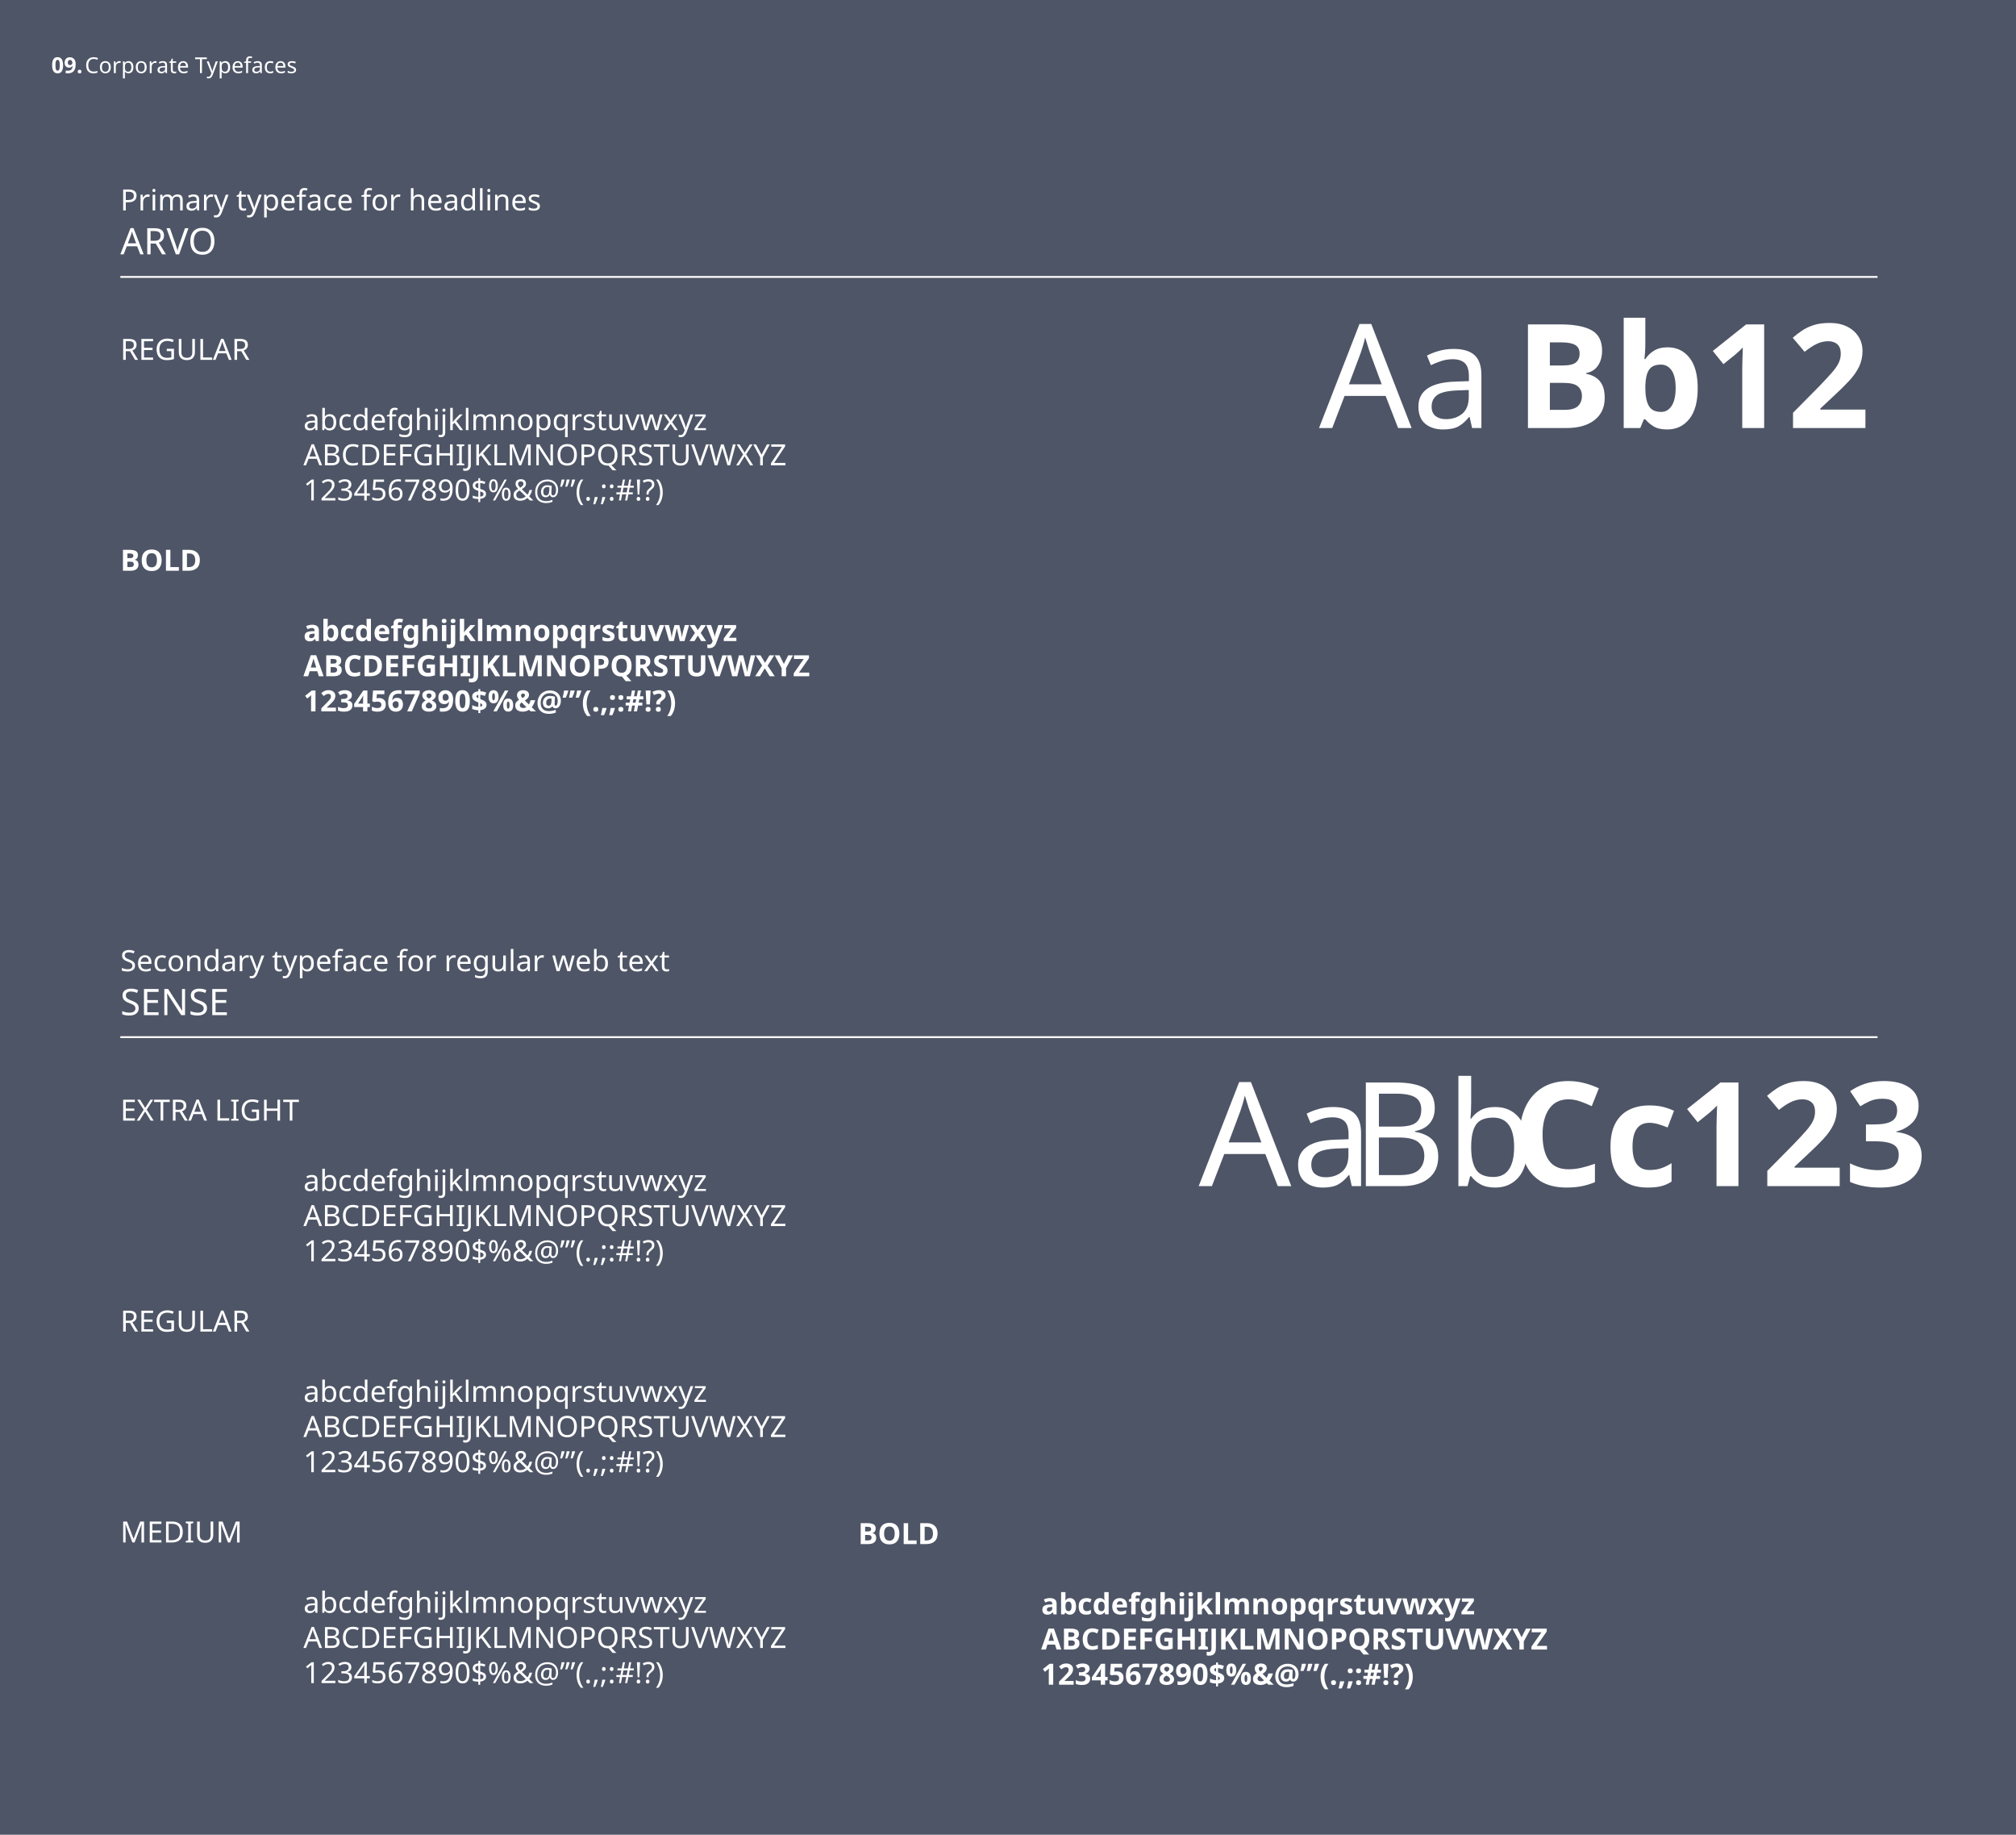
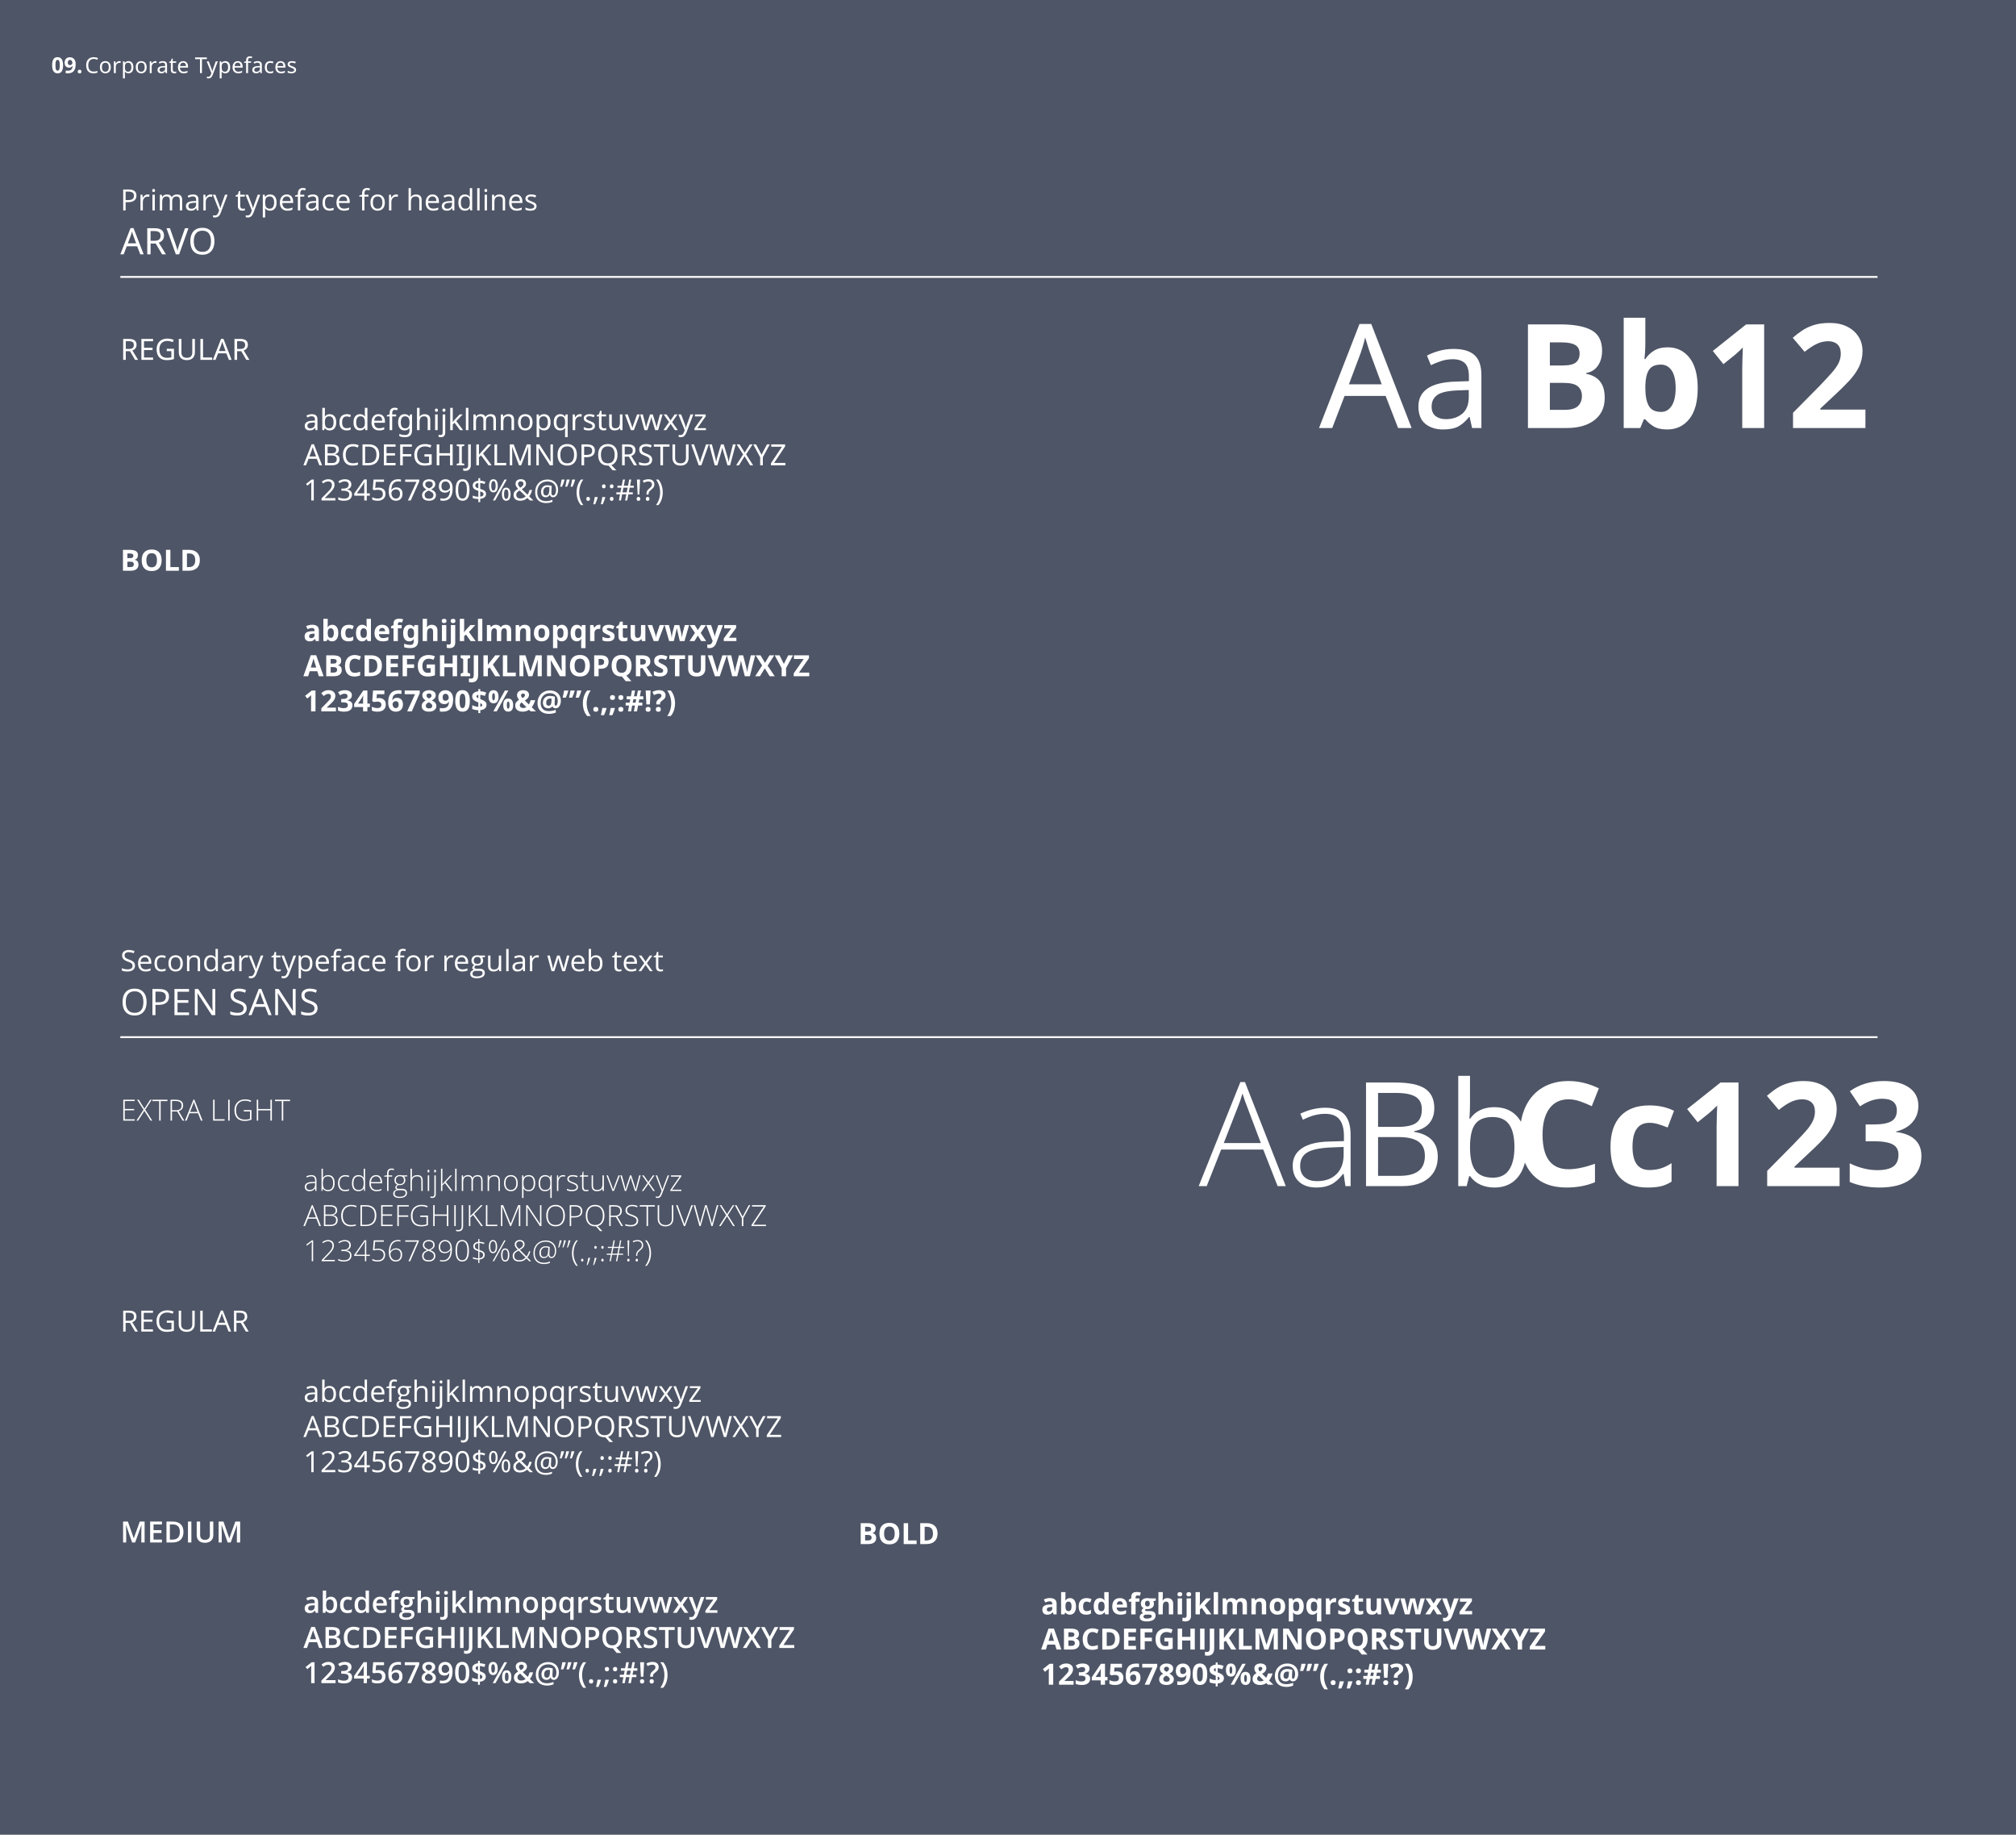
<svg xmlns="http://www.w3.org/2000/svg" id="svg2" version="1.1" xml:space="preserve" width="2753.15" height="2504.962" viewBox="0 0 2753.15 2504.962">
  <defs id="defs6">
    <clipPath clipPathUnits="userSpaceOnUse" id="clipPath18">
      <path d="m 0,2003.97 2202.52,0 L 2202.52,0 0,0 0,2003.97 Z" id="path20" />
    </clipPath>
    <clipPath clipPathUnits="userSpaceOnUse" id="clipPath130">
      <path d="m 0,2003.97 2202.52,0 L 2202.52,0 0,0 0,2003.97 Z" id="path132" />
    </clipPath>
  </defs>
  <g id="g10" transform="matrix(1.25,0,0,-1.25,0,2504.963)">
    <path d="m 0,0 2202.52,0 0,2003.971 L 0,2003.971 0,0 Z" style="fill:#4e5566;fill-opacity:1;fill-rule:nonzero;stroke:none" id="path12" />
    <g id="g14">
      <g id="g16" clip-path="url(#clipPath18)">
        <text transform="matrix(1,0,0,-0.9999899,1441.063,1536.464)" style="font-variant:normal;font-weight:normal;font-stretch:normal;font-size:158.511px;font-family:Arvo;-inkscape-font-specification:Arvo;writing-mode:lr-tb;fill:#ffffff;fill-opacity:1;fill-rule:nonzero;stroke:none" id="text22">
          <tspan x="0 123.322" y="0" id="tspan24">Aa</tspan>
        </text>
        <text transform="matrix(1,0,0,-0.9999899,1655.053,1536.464)" style="font-variant:normal;font-weight:bold;font-stretch:normal;font-size:158.511px;font-family:Arvo;-inkscape-font-specification:Arvo-Bold;writing-mode:lr-tb;fill:#ffffff;fill-opacity:1;fill-rule:nonzero;stroke:none" id="text26">
          <tspan x="0 111.275 216.209 283.259" y="0" id="tspan28">Bb12</tspan>
        </text>
        <text transform="matrix(1,0,0,-0.9999906,131.457,1774.146)" style="font-variant:normal;font-weight:200;font-stretch:normal;font-size:32px;font-family:'Sense ExtraLight';-inkscape-font-specification:Sense-ExtraLight;writing-mode:lr-tb;fill:#ffffff;fill-opacity:1;fill-rule:nonzero;stroke:none" id="text30">
-           <tspan x="0 15.808 25.312 30.944 56.992 71.648 81.152 96.032 103.84 112.736 127.616 144 158.944 166.688 181.344 193.856 209.44 217.248 224.672 241.664 251.168 258.976 275.36 290.944 305.6 322.048 328.288 333.92 350.304 365.888" y="0" id="tspan32">Primary typeface for headlines</tspan>
+           <tspan id="tspan32" y="0" x="0 15.808 25.312 30.944 56.992 71.648 81.152 96.032 103.84 112.736 127.616 144 158.944 166.688 181.344 193.856 209.44 217.248 224.672 241.664 251.168 258.976 275.36 290.944 305.6 322.048 328.288 333.92 350.304 365.888" style="-inkscape-font-specification:'Open Sans';font-family:'Open Sans';font-weight:normal;font-style:normal;font-stretch:normal;font-variant:normal">Primary typeface for headlines</tspan>
        </text>
        <text transform="matrix(1,0,0,-0.99999,131.457,1726.146)" style="font-variant:normal;font-weight:normal;font-stretch:normal;font-size:40px;font-family:Arvo;-inkscape-font-specification:Arvo;writing-mode:lr-tb;fill:#ffffff;fill-opacity:1;fill-rule:nonzero;stroke:none" id="text34">
          <tspan x="0 30.12 58.6 87.6" y="0" id="tspan36">ARVO</tspan>
        </text>
        <text transform="matrix(1,0,0,-0.9999906,131.457,1610.947)" style="font-variant:normal;font-weight:normal;font-stretch:normal;font-size:32px;font-family:Arvo;-inkscape-font-specification:Arvo;writing-mode:lr-tb;fill:#ffffff;fill-opacity:1;fill-rule:nonzero;stroke:none" id="text38">
          <tspan x="0 22.784 42.88 69.184 93.408 113.664 137.76" y="0" id="tspan40">REGULAR</tspan>
          <tspan x="200 217.504 237.088 254.56 274.368 292.736 304.384 323.136 344.288 354.56 364 384.096 394.496 426.528 447.872 467.008 486.528 505.376 520.384 535.904 547.808 568.896 586.08 611.712 628.736 647.104" y="76.8" id="tspan42">abcdefghijklmnopqrstuvwxyz</tspan>
          <tspan x="200 224.096 245.216 268.8 292.352 312.448 331.872 358.176 386.976 399.008 409.664 434.144 454.4 488.608 513.984 538.944 558.816 583.776 606.56 625.472 647.872 672.096 695.296 735.296 758.72 779.872" y="115.2" id="tspan44">ABCDEFGHIJKLMNOPQRSTUVWXYZ</tspan>
          <tspan x="200 213.408 230.592 247.936 267.488 285.28 304.8 321.632 341.568 361.408 382.176 401.088 428.128 451.072 487.168 496.64 512.704 523.968 531.104 540 548.192 556.384 578.624 589.28 605.92" y="153.6" id="tspan46">1234567890$%&amp;@’”(.,;:#!?)</tspan>
        </text>
        <text transform="matrix(1,0,0,-0.9999906,131.457,1380.55)" style="font-variant:normal;font-weight:bold;font-stretch:normal;font-size:32px;font-family:Arvo;-inkscape-font-specification:Arvo-Bold;writing-mode:lr-tb;fill:#ffffff;fill-opacity:1;fill-rule:nonzero;stroke:none" id="text48">
          <tspan x="0 21.664 46.976 68" y="0" id="tspan50">BOLD</tspan>
          <tspan x="200 220 240.384 258.816 280.704 299.232 311.968 332.192 353.856 366.208 375.904 398.56 410.752 444.448 467.264 486.72 508.096 528.928 546.272 563.488 576 598.016 617.664 647.328 666.624 686.016" y="76.8" id="tspan52">abcdefghijklmnopqrstuvwxyz</tspan>
          <tspan x="200 223.296 244.96 269.248 292.192 313.76 333.856 359.424 388.96 401.632 412.352 438.208 459.232 495.872 522.4 547.712 569.6 595.136 619.04 638.496 660.832 685.216 709.12 745.952 770.592 794.592" y="115.2" id="tspan54">ABCDEFGHIJKLMNOPQRSTUVWXYZ</tspan>
          <tspan x="200 212.736 231.136 248.128 267.36 286.208 304.384 322.976 341.408 359.392 379.648 399.104 427.744 448.64 484.064 492.384 507.712 518.976 527.232 535.552 543.968 552.384 576.416 587.296 605.92" y="153.6" id="tspan56">1234567890$%&amp;@’”(.,;:#!?)</tspan>
        </text>
        <text transform="matrix(1,0,0,-0.9999899,1309.607,708.4316)" style="font-variant:normal;font-weight:200;font-stretch:normal;font-size:158.511px;font-family:'Sense ExtraLight';-inkscape-font-specification:Sense-ExtraLight;writing-mode:lr-tb;fill:#ffffff;fill-opacity:1;fill-rule:nonzero;stroke:none" id="text58">
-           <tspan x="0 92.253" y="0" id="tspan60">Aa</tspan>
+           <tspan x="0 92.253" y="0" id="tspan60" style="-inkscape-font-specification:'Open Sans Light';font-family:'Open Sans';font-weight:300;font-style:normal;font-stretch:normal;font-variant:normal">Aa</tspan>
        </text>
        <text transform="matrix(1,0,0,-0.9999899,1476.836,708.4316)" style="font-variant:normal;font-weight:normal;font-stretch:normal;font-size:158.511px;font-family:'Sense Regular';-inkscape-font-specification:Sense-Regular;writing-mode:lr-tb;fill:#ffffff;fill-opacity:1;fill-rule:nonzero;stroke:none" id="text62">
-           <tspan x="0 88.132" y="0" id="tspan64">Bb</tspan>
+           <tspan x="0 88.132" y="0" id="tspan64" style="-inkscape-font-specification:'Open Sans';font-family:'Open Sans';font-weight:normal;font-style:normal;font-stretch:normal;font-variant:normal">Bb</tspan>
        </text>
        <text transform="matrix(1,0,0,-0.9999899,1651.357,708.4316)" style="font-variant:normal;font-weight:bold;font-stretch:normal;font-size:158.511px;font-family:'Sense Bold';-inkscape-font-specification:Sense-Bold;writing-mode:lr-tb;fill:#ffffff;fill-opacity:1;fill-rule:nonzero;stroke:none" id="text66">
-           <tspan x="0 83.694 150.903 234.121 317.339" y="0" id="tspan68">Cc123</tspan>
+           <tspan x="0 83.694 150.903 234.121 317.339" y="0" id="tspan68" style="-inkscape-font-specification:'Open Sans Bold';font-family:'Open Sans';font-weight:bold;font-style:normal;font-stretch:normal;font-variant:normal">Cc123</tspan>
        </text>
        <text transform="matrix(1,0,0,-0.9999906,131.458,943.1616)" style="font-variant:normal;font-weight:200;font-stretch:normal;font-size:32px;font-family:'Sense ExtraLight';-inkscape-font-specification:Sense-ExtraLight;writing-mode:lr-tb;fill:#ffffff;fill-opacity:1;fill-rule:nonzero;stroke:none" id="text70">
-           <tspan x="0 15.2 30.784 43.296 60.288 76.672 93.12 107.776 117.28 132.16 139.968 148.864 163.744 180.128 195.072 202.816 217.472 229.984 245.568 253.376 260.8 277.792 287.296 295.104 303.328 318.912 335.392 351.68 357.92 372.576 382.08 389.888 413.12 428.704 445.472 453.28 460.896 475.84 490.72" y="0" id="tspan72">Secondary typeface for regular web text</tspan>
+           <tspan x="0 15.2 30.784 43.296 60.288 76.672 93.12 107.776 117.28 132.16 139.968 148.864 163.744 180.128 195.072 202.816 217.472 229.984 245.568 253.376 260.8 277.792 287.296 295.104 303.328 318.912 335.392 351.68 357.92 372.576 382.08 389.888 413.12 428.704 445.472 453.28 460.896 475.84 490.72" y="0" id="tspan72" style="-inkscape-font-specification:'Open Sans';font-family:'Open Sans';font-weight:normal;font-style:normal;font-stretch:normal;font-variant:normal">Secondary typeface for regular web text</tspan>
        </text>
        <text transform="matrix(1,0,0,-0.99999,131.458,895.162)" style="font-variant:normal;font-weight:normal;font-stretch:normal;font-size:40px;font-family:'Sense Regular';-inkscape-font-specification:Sense-Regular;writing-mode:lr-tb;fill:#ffffff;fill-opacity:1;fill-rule:nonzero;stroke:none" id="text74">
-           <tspan x="0 19.8 39.48 64.36 84.16" y="0" id="tspan76">SENSE</tspan>
+           <tspan id="tspan76" style="font-style:normal;font-variant:normal;font-weight:normal;font-stretch:normal;font-family:'Open Sans';-inkscape-font-specification:'Open Sans'" x="0" y="0">OPEN SANS</tspan>
        </text>
        <text transform="matrix(1,0,0,-0.9999906,131.458,779.963)" style="font-variant:normal;font-weight:200;font-stretch:normal;font-size:32px;font-family:'Sense ExtraLight';-inkscape-font-specification:Sense-ExtraLight;writing-mode:lr-tb;fill:#ffffff;fill-opacity:1;fill-rule:nonzero;stroke:none" id="text78">
-           <tspan x="0 15.072 32.384 47.936 63.552 81.376 88.864 102.592 108.608 127.968 147.072" y="0" id="tspan80">EXTRA LIGHT</tspan>
-           <tspan x="200 214.336 230.784 243.936 260.064 274.688 281.792 297.952 314.016 319.328 324.64 337.92 343.84 369.568 385.632 402.304 418.368 434.528 443.712 456 464.576 480.544 494.112 517.344 531.904 546.464" y="76.8" id="tspan82">abcdefghijklmnopqrstuvwxyz</tspan>
-           <tspan x="200 217.824 233.952 250.496 269.184 284.256 298.976 318.336 337.44 343.456 355.904 371.68 385.408 408.128 427.648 448.544 464.032 485.44 501.056 515.936 531.488 550.848 567.904 594.048 611.36 627.36" y="115.2" id="tspan84">ABCDEFGHIJKLMNOPQRSTUVWXYZ</tspan>
-           <tspan x="200 216 232 248 264 280 296 312 328 344 360 376 404.032 424.928 450.848 458.368 469.664 477.152 484.384 491.488 498.688 505.888 525.952 533.152 547.136" y="153.6" id="tspan86">1234567890$%&amp;@’”(.,;:#!?)</tspan>
+           <tspan x="0 15.072 32.384 47.936 63.552 81.376 88.864 102.592 108.608 127.968 147.072" id="tspan80" y="0" style="-inkscape-font-specification:'Open Sans Light';font-family:'Open Sans';font-weight:300;font-style:normal;font-stretch:normal;font-variant:normal">EXTRA LIGHT</tspan>
+           <tspan x="200 214.336 230.784 243.936 260.064 274.688 281.792 297.952 314.016 319.328 324.64 337.92 343.84 369.568 385.632 402.304 418.368 434.528 443.712 456 464.576 480.544 494.112 517.344 531.904 546.464" y="76.8" id="tspan82" style="-inkscape-font-specification:'Open Sans Light';font-family:'Open Sans';font-weight:300;font-style:normal;font-stretch:normal;font-variant:normal">abcdefghijklmnopqrstuvwxyz</tspan>
+           <tspan x="200 217.824 233.952 250.496 269.184 284.256 298.976 318.336 337.44 343.456 355.904 371.68 385.408 408.128 427.648 448.544 464.032 485.44 501.056 515.936 531.488 550.848 567.904 594.048 611.36 627.36" y="115.2" id="tspan84" style="-inkscape-font-specification:'Open Sans Light';font-family:'Open Sans';font-weight:300;font-style:normal;font-stretch:normal;font-variant:normal">ABCDEFGHIJKLMNOPQRSTUVWXYZ</tspan>
+           <tspan x="200 216 232 248 264 280 296 312 328 344 360 376 404.032 424.928 450.848 458.368 469.664 477.152 484.384 491.488 498.688 505.888 525.952 533.152 547.136" y="153.6" id="tspan86" style="-inkscape-font-specification:'Open Sans Light';font-family:'Open Sans';font-weight:300;font-style:normal;font-stretch:normal;font-variant:normal">1234567890$%&amp;@’”(.,;:#!?)</tspan>
        </text>
        <text transform="matrix(1,0,0,-0.9999906,131.458,549.5652)" style="font-variant:normal;font-weight:normal;font-stretch:normal;font-size:32px;font-family:'Sense Regular';-inkscape-font-specification:Sense-Regular;writing-mode:lr-tb;fill:#ffffff;fill-opacity:1;fill-rule:nonzero;stroke:none" id="text88">
-           <tspan x="0 16.672 31.776 50.88 70.528 84.736 104.096" y="0" id="tspan90">REGULAR</tspan>
-           <tspan x="200 214.656 231.296 243.968 260.48 275.744 283.712 300.256 316.704 323.648 330.592 345.984 352.928 378.56 395.008 412.128 428.512 445.056 455.232 468.064 477.76 494.016 508.992 532.256 547.68 563.392" y="76.8" id="tspan92">abcdefghijklmnopqrstuvwxyz</tspan>
-           <tspan x="200 219.36 236.352 253.152 272.32 288.064 303.232 322.336 341.888 349.088 361.856 379.84 394.048 417.472 437.376 458.848 475.36 496.832 513.504 529.344 545.184 564.832 583.296 609.312 627.616 644.8" y="115.2" id="tspan94">ABCDEFGHIJKLMNOPQRSTUVWXYZ</tspan>
-           <tspan x="200 216 232 248 264 280 296 312 328 344 360 376 404.8 426.464 452.992 461.312 474.656 483.232 491.424 499.968 508.512 516.672 537.216 545.44 559.872" y="153.6" id="tspan96">1234567890$%&amp;@’”(.,;:#!?)</tspan>
+           <tspan x="0 16.672 31.776 50.88 70.528 84.736 104.096" y="0" id="tspan90" style="-inkscape-font-specification:'Open Sans';font-family:'Open Sans';font-weight:normal;font-style:normal;font-stretch:normal;font-variant:normal">REGULAR</tspan>
+           <tspan x="200 214.656 231.296 243.968 260.48 275.744 283.712 300.256 316.704 323.648 330.592 345.984 352.928 378.56 395.008 412.128 428.512 445.056 455.232 468.064 477.76 494.016 508.992 532.256 547.68 563.392" y="76.8" id="tspan92" style="-inkscape-font-specification:'Open Sans';font-family:'Open Sans';font-weight:normal;font-style:normal;font-stretch:normal;font-variant:normal">abcdefghijklmnopqrstuvwxyz</tspan>
+           <tspan x="200 219.36 236.352 253.152 272.32 288.064 303.232 322.336 341.888 349.088 361.856 379.84 394.048 417.472 437.376 458.848 475.36 496.832 513.504 529.344 545.184 564.832 583.296 609.312 627.616 644.8" y="115.2" id="tspan94" style="-inkscape-font-specification:'Open Sans';font-family:'Open Sans';font-weight:normal;font-style:normal;font-stretch:normal;font-variant:normal">ABCDEFGHIJKLMNOPQRSTUVWXYZ</tspan>
+           <tspan x="200 216 232 248 264 280 296 312 328 344 360 376 404.8 426.464 452.992 461.312 474.656 483.232 491.424 499.968 508.512 516.672 537.216 545.44 559.872" y="153.6" id="tspan96" style="-inkscape-font-specification:'Open Sans';font-family:'Open Sans';font-weight:normal;font-style:normal;font-stretch:normal;font-variant:normal">1234567890$%&amp;@’”(.,;:#!?)</tspan>
        </text>
        <text transform="matrix(1,0,0,-0.9999906,131.458,319.1673)" style="font-variant:normal;font-weight:500;font-stretch:normal;font-size:32px;font-family:'Sense Medium';-inkscape-font-specification:Sense-Medium;writing-mode:lr-tb;fill:#ffffff;fill-opacity:1;fill-rule:nonzero;stroke:none" id="text98">
-           <tspan x="0 23.552 39.328 58.624 66.144 85.728" y="0" id="tspan100">MEDIUM</tspan>
-           <tspan x="200 215.04 231.584 243.84 260.288 275.648 284.64 301.12 317.472 324.672 331.872 347.008 354.208 379.52 395.872 412.8 429.184 445.664 456.192 469.344 479.584 495.808 511.296 534.592 549.984 565.984" y="76.8" id="tspan102">abcdefghijklmnopqrstuvwxyz</tspan>
-           <tspan x="200 220 237.184 253.952 273.248 289.024 304.096 323.232 342.624 350.144 363.168 380.672 394.912 418.464 438.272 459.84 476.576 498.112 515.136 531.168 547.328 566.912 586.048 612.64 630.912 648.832" y="115.2" id="tspan104">ABCDEFGHIJKLMNOPQRSTUVWXYZ</tspan>
-           <tspan x="200 216 232 248 264 280 296 312 328 344 360 376 405.12 427.104 454.272 462.688 477.088 486.016 494.144 503.008 511.872 520 541.088 549.344 564.224" y="153.6" id="tspan106">1234567890$%&amp;@’”(.,;:#!?)</tspan>
+           <tspan x="0 23.552 39.328 58.624 66.144 85.728" y="0" id="tspan100" style="-inkscape-font-specification:'Open Sans Semi-Bold';font-family:'Open Sans';font-weight:600;font-style:normal;font-stretch:normal;font-variant:normal">MEDIUM</tspan>
+           <tspan x="200 215.04 231.584 243.84 260.288 275.648 284.64 301.12 317.472 324.672 331.872 347.008 354.208 379.52 395.872 412.8 429.184 445.664 456.192 469.344 479.584 495.808 511.296 534.592 549.984 565.984" y="76.8" id="tspan102" style="-inkscape-font-specification:'Open Sans Semi-Bold';font-family:'Open Sans';font-weight:600;font-style:normal;font-stretch:normal;font-variant:normal">abcdefghijklmnopqrstuvwxyz</tspan>
+           <tspan x="200 220 237.184 253.952 273.248 289.024 304.096 323.232 342.624 350.144 363.168 380.672 394.912 418.464 438.272 459.84 476.576 498.112 515.136 531.168 547.328 566.912 586.048 612.64 630.912 648.832" y="115.2" id="tspan104" style="-inkscape-font-specification:'Open Sans Semi-Bold';font-family:'Open Sans';font-weight:600;font-style:normal;font-stretch:normal;font-variant:normal">ABCDEFGHIJKLMNOPQRSTUVWXYZ</tspan>
+           <tspan x="200 216 232 248 264 280 296 312 328 344 360 376 405.12 427.104 454.272 462.688 477.088 486.016 494.144 503.008 511.872 520 541.088 549.344 564.224" y="153.6" id="tspan106" style="-inkscape-font-specification:'Open Sans Semi-Bold';font-family:'Open Sans';font-weight:600;font-style:normal;font-stretch:normal;font-variant:normal">1234567890$%&amp;@’”(.,;:#!?)</tspan>
        </text>
        <text transform="matrix(1,0,0,-0.9999906,937.442,317.4393)" style="font-variant:normal;font-weight:bold;font-stretch:normal;font-size:32px;font-family:'Sense Bold';-inkscape-font-specification:Sense-Bold;writing-mode:lr-tb;fill:#ffffff;fill-opacity:1;fill-rule:nonzero;stroke:none" id="text108">
-           <tspan x="0 17.056 38.688 52.96" y="0" id="tspan110">BOLD</tspan>
-           <tspan x="200 215.392 231.84 243.968 260.352 275.776 285.76 302.176 318.432 325.856 333.28 348.896 356.32 381.312 397.568 414.272 430.624 447.04 457.92 471.072 481.856 498.048 514.048 537.376 552.736 569.024" y="76.8" id="tspan112">abcdefghijklmnopqrstuvwxyz</tspan>
-           <tspan x="200 220.64 237.696 254.432 273.856 289.664 304.32 323.168 342.368 350.176 363.456 381.312 395.584 419.264 438.976 460.608 477.568 499.168 516.544 532.128 548.576 568.096 587.904 615.072 633.312 651.968" y="115.2" id="tspan114">ABCDEFGHIJKLMNOPQRSTUVWXYZ</tspan>
-           <tspan x="200 216 232 248 264 280 296 312 328 344 360 376 405.44 427.744 455.52 464.032 479.456 488.736 496.8 505.312 514.496 522.56 544.192 552.448 567.776" y="153.6" id="tspan116">1234567890$%&amp;@’”(.,;:#!?)</tspan>
+           <tspan x="0 17.056 38.688 52.96" y="0" id="tspan110" style="-inkscape-font-specification:'Open Sans Bold';font-family:'Open Sans';font-weight:bold;font-style:normal;font-stretch:normal;font-variant:normal">BOLD</tspan>
+           <tspan x="200 215.392 231.84 243.968 260.352 275.776 285.76 302.176 318.432 325.856 333.28 348.896 356.32 381.312 397.568 414.272 430.624 447.04 457.92 471.072 481.856 498.048 514.048 537.376 552.736 569.024" y="76.8" id="tspan112" style="-inkscape-font-specification:'Open Sans Bold';font-family:'Open Sans';font-weight:bold;font-style:normal;font-stretch:normal;font-variant:normal">abcdefghijklmnopqrstuvwxyz</tspan>
+           <tspan x="200 220.64 237.696 254.432 273.856 289.664 304.32 323.168 342.368 350.176 363.456 381.312 395.584 419.264 438.976 460.608 477.568 499.168 516.544 532.128 548.576 568.096 587.904 615.072 633.312 651.968" y="115.2" id="tspan114" style="-inkscape-font-specification:'Open Sans Bold';font-family:'Open Sans';font-weight:bold;font-style:normal;font-stretch:normal;font-variant:normal">ABCDEFGHIJKLMNOPQRSTUVWXYZ</tspan>
+           <tspan x="200 216 232 248 264 280 296 312 328 344 360 376 405.44 427.744 455.52 464.032 479.456 488.736 496.8 505.312 514.496 522.56 544.192 552.448 567.776" y="153.6" id="tspan116" style="-inkscape-font-specification:'Open Sans Bold';font-family:'Open Sans';font-weight:bold;font-style:normal;font-stretch:normal;font-variant:normal">1234567890$%&amp;@’”(.,;:#!?)</tspan>
        </text>
      </g>
    </g>
    <g id="g118" transform="translate(131.457,1701.495)">
      <path d="M 0,0 1919.764,0" style="fill:none;stroke:#ffffff;stroke-width:2;stroke-linecap:butt;stroke-linejoin:miter;stroke-miterlimit:10;stroke-dasharray:none;stroke-opacity:1" id="path120" />
    </g>
    <g id="g122" transform="translate(131.457,871.1479)">
      <path d="M 0,0 1919.764,0" style="fill:none;stroke:#ffffff;stroke-width:2;stroke-linecap:butt;stroke-linejoin:miter;stroke-miterlimit:10;stroke-dasharray:none;stroke-opacity:1" id="path124" />
    </g>
    <g id="g126">
      <g id="g128" clip-path="url(#clipPath130)">
        <text transform="matrix(1,0,0,-0.9999917,56.0957,1924.116)" style="font-variant:normal;font-weight:800;font-stretch:normal;font-size:24px;font-family:'Sense ExtraBold';-inkscape-font-specification:Sense-ExtraBold;writing-mode:lr-tb;fill:#ffffff;fill-opacity:1;fill-rule:nonzero;stroke:none" id="text134">
          <tspan x="0 12.24 24.48" y="0" id="tspan136">09.</tspan>
        </text>
        <text transform="matrix(1,0,0,-0.9999917,92.6717,1924.116)" style="font-variant:normal;font-weight:300;font-stretch:normal;font-size:24px;font-family:'Sense Light';-inkscape-font-specification:Sense-Light;writing-mode:lr-tb;fill:#ffffff;fill-opacity:1;fill-rule:nonzero;stroke:none" id="text138">
          <tspan x="0 11.904 25.152 32.76 45.312 58.56 66.168 76.656 82.8 94.68 100.536 111.24 123.072 135.624 147.264 153.456 164.424 174.072 185.952" y="0" id="tspan140">Corporate Typefaces</tspan>
        </text>
      </g>
    </g>
  </g>
</svg>
